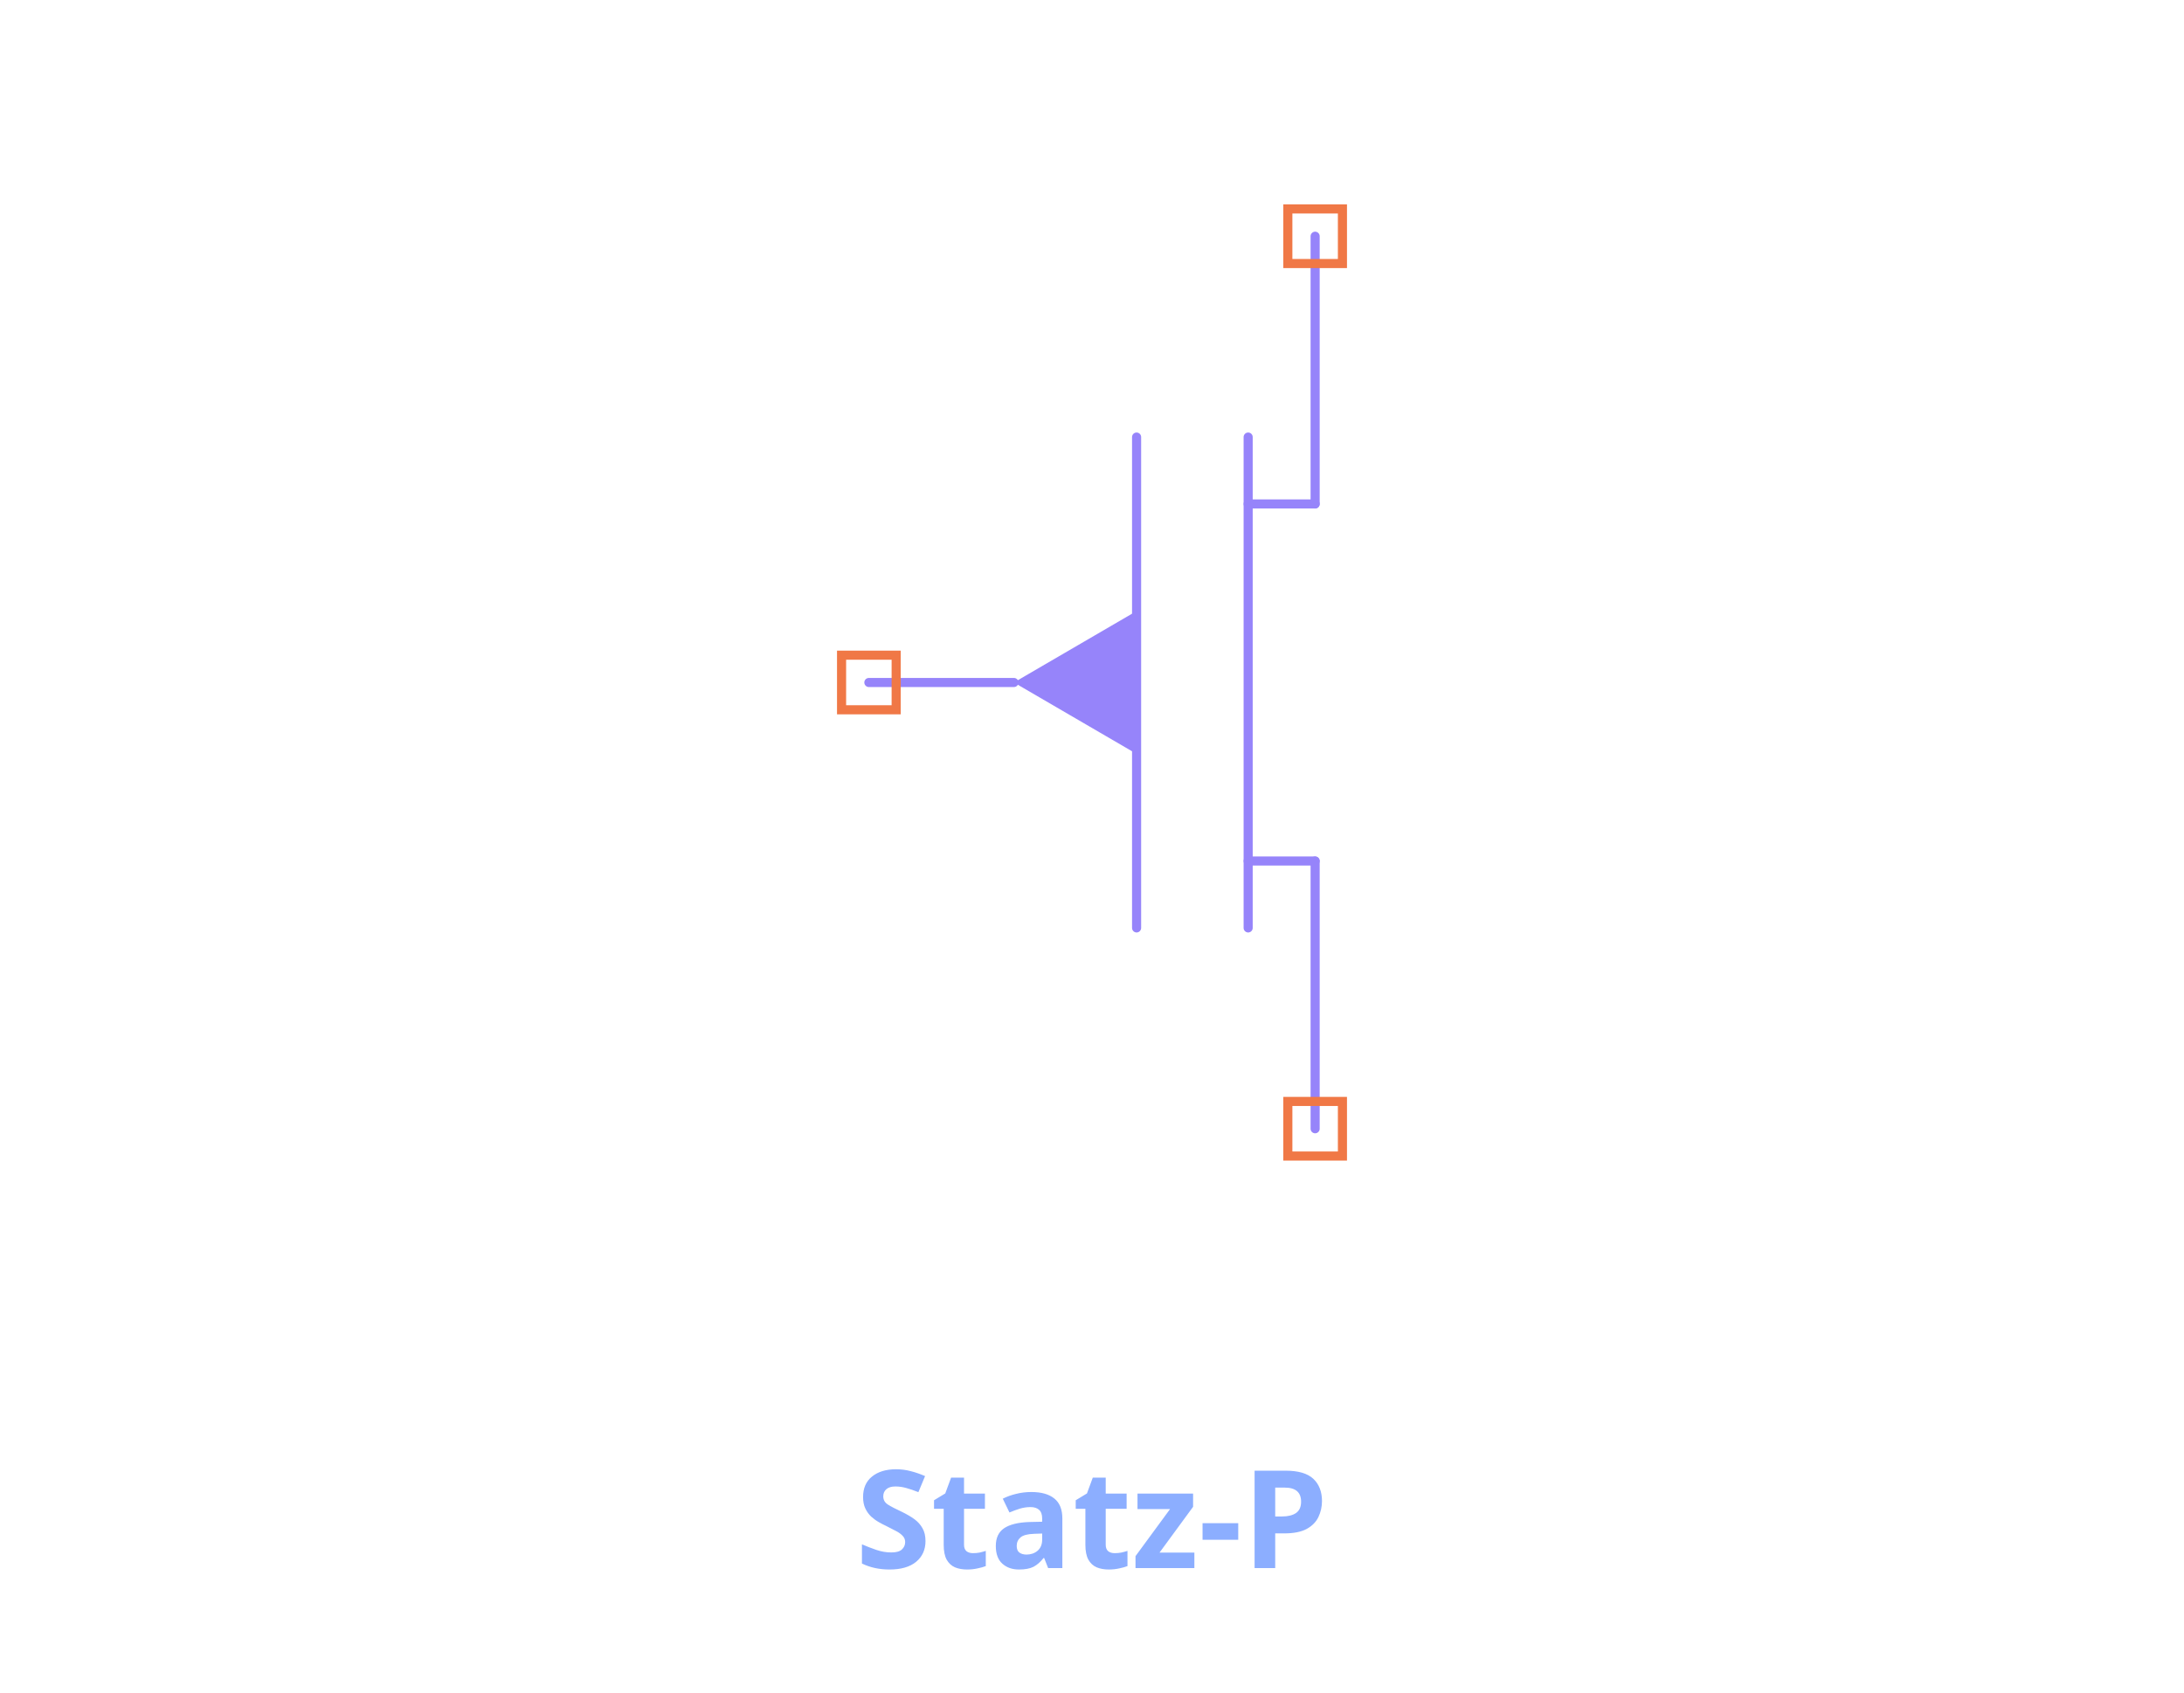
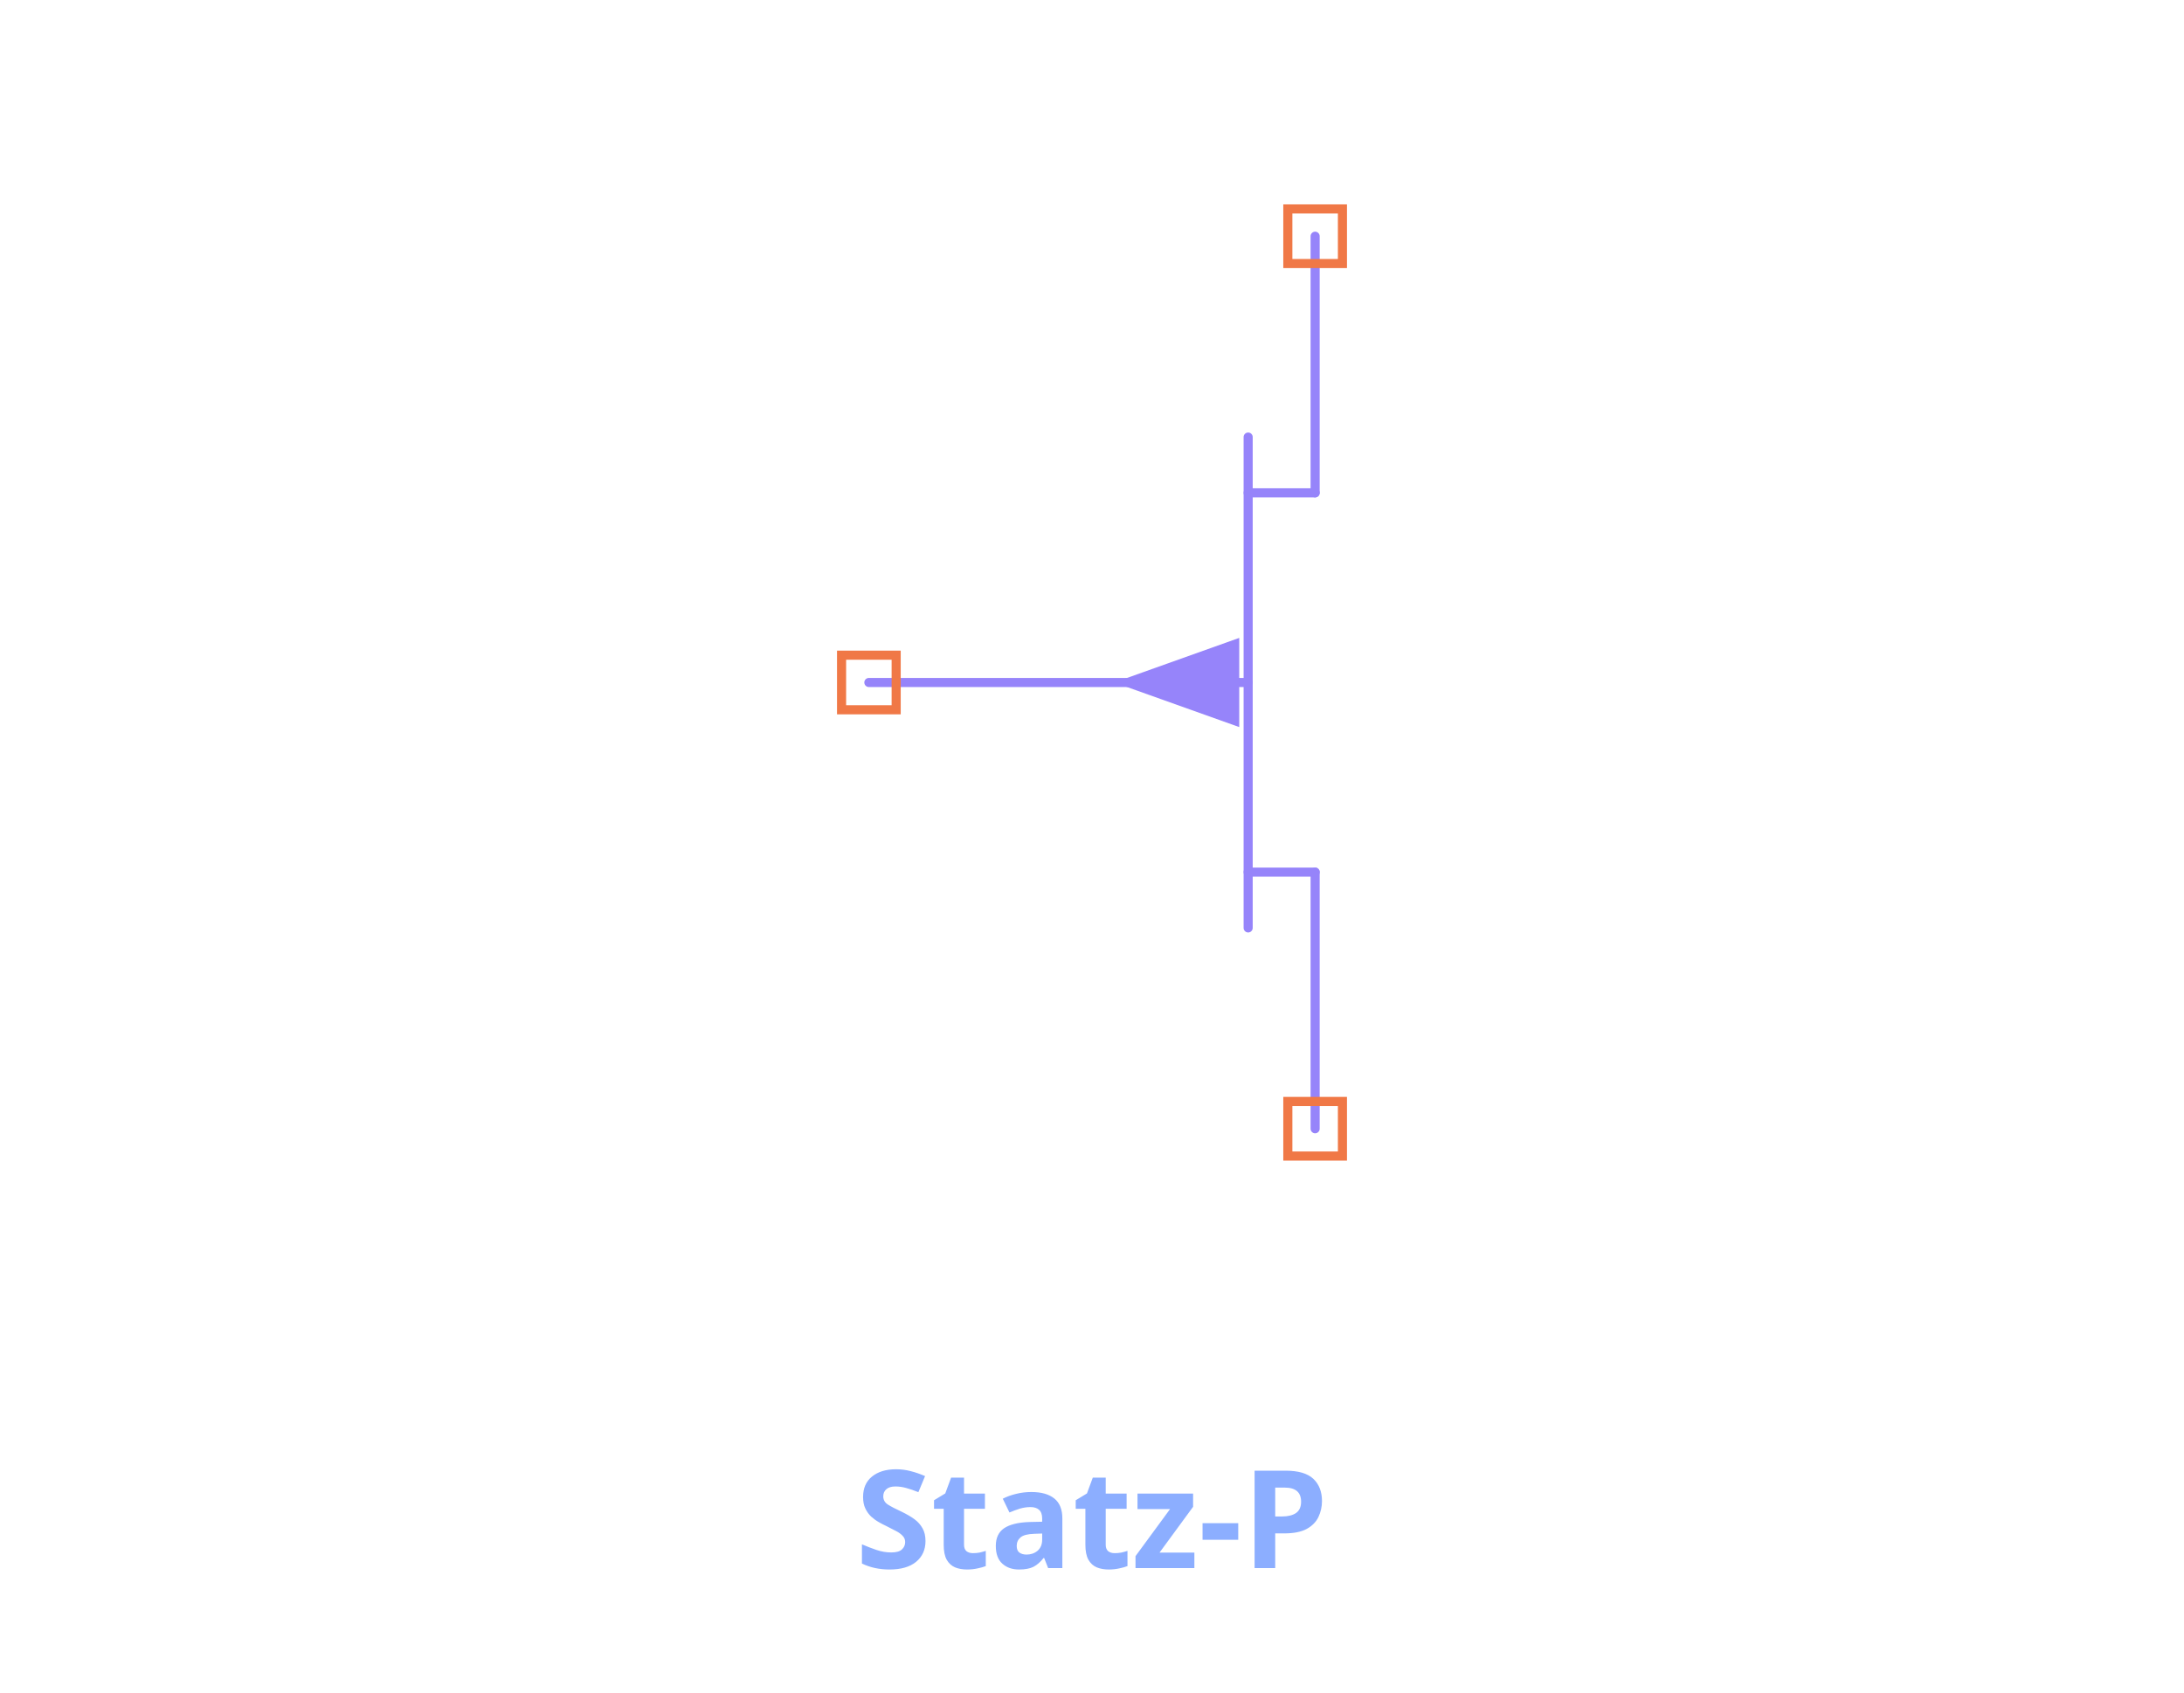
<svg xmlns="http://www.w3.org/2000/svg" width="240" height="186" viewBox="0 0 240 186">
-   <path fill="none" stroke="#9684FA" stroke-width="1" stroke-linecap="round" stroke-linejoin="round" d="M95.48 75L111.42 75" />
-   <path fill="#9684FA" d="M124.9 67.15L124.9 82.85L111.42 75L124.9 67.15Z" />
-   <path fill="none" stroke="#9684FA" stroke-width="1" stroke-linecap="round" stroke-linejoin="round" d="M124.9 48.03L124.9 101.97" />
+   <path fill="none" stroke="#9684FA" stroke-width="1" stroke-linecap="round" stroke-linejoin="round" d="M95.48 75L137.16 75" />
  <path fill="none" stroke="#9684FA" stroke-width="1" stroke-linecap="round" stroke-linejoin="round" d="M137.16 48.03L137.16 101.97" />
-   <path fill="none" stroke="#9684FA" stroke-width="1" stroke-linecap="round" stroke-linejoin="round" d="M137.16 55.38L144.52 55.38" />
-   <path fill="none" stroke="#9684FA" stroke-width="1" stroke-linecap="round" stroke-linejoin="round" d="M144.52 55.38L144.52 25.96" />
-   <path fill="none" stroke="#9684FA" stroke-width="1" stroke-linecap="round" stroke-linejoin="round" d="M137.16 94.62L144.52 94.62" />
-   <path fill="none" stroke="#9684FA" stroke-width="1" stroke-linecap="round" stroke-linejoin="round" d="M144.52 94.62L144.52 124.04" />
+   <path fill="none" stroke="#9684FA" stroke-width="1" stroke-linecap="round" stroke-linejoin="round" d="M137.16 54.16L144.52 54.16" />
+   <path fill="none" stroke="#9684FA" stroke-width="1" stroke-linecap="round" stroke-linejoin="round" d="M144.52 54.16L144.52 25.96" />
+   <path fill="none" stroke="#9684FA" stroke-width="1" stroke-linecap="round" stroke-linejoin="round" d="M137.16 95.84L144.52 95.84" />
+   <path fill="none" stroke="#9684FA" stroke-width="1" stroke-linecap="round" stroke-linejoin="round" d="M144.52 95.84L144.52 124.04" />
+   <path fill="#9684FA" d="M136.18 70.1L136.18 79.9L122.45 75L136.18 70.1Z" />
  <rect fill="none" stroke="#F07846" stroke-width="1" stroke-miterlimit="4" x="92.48" y="72" width="6" height="6" />
  <rect fill="none" stroke="#F07846" stroke-width="1" stroke-miterlimit="4" x="141.52" y="22.96" width="6" height="6" />
  <rect fill="none" stroke="#F07846" stroke-width="1" stroke-miterlimit="4" x="141.52" y="121.04" width="6" height="6" />
  <text fill="#8CAEFF" font-size="15" font-weight="600" font-family="IBM Plex Sans" x="94.03, 103.19, 108.8, 117.19, 122.8, 130.33, 136.36" y="172.32">
			Statz-P
	</text>
</svg>
